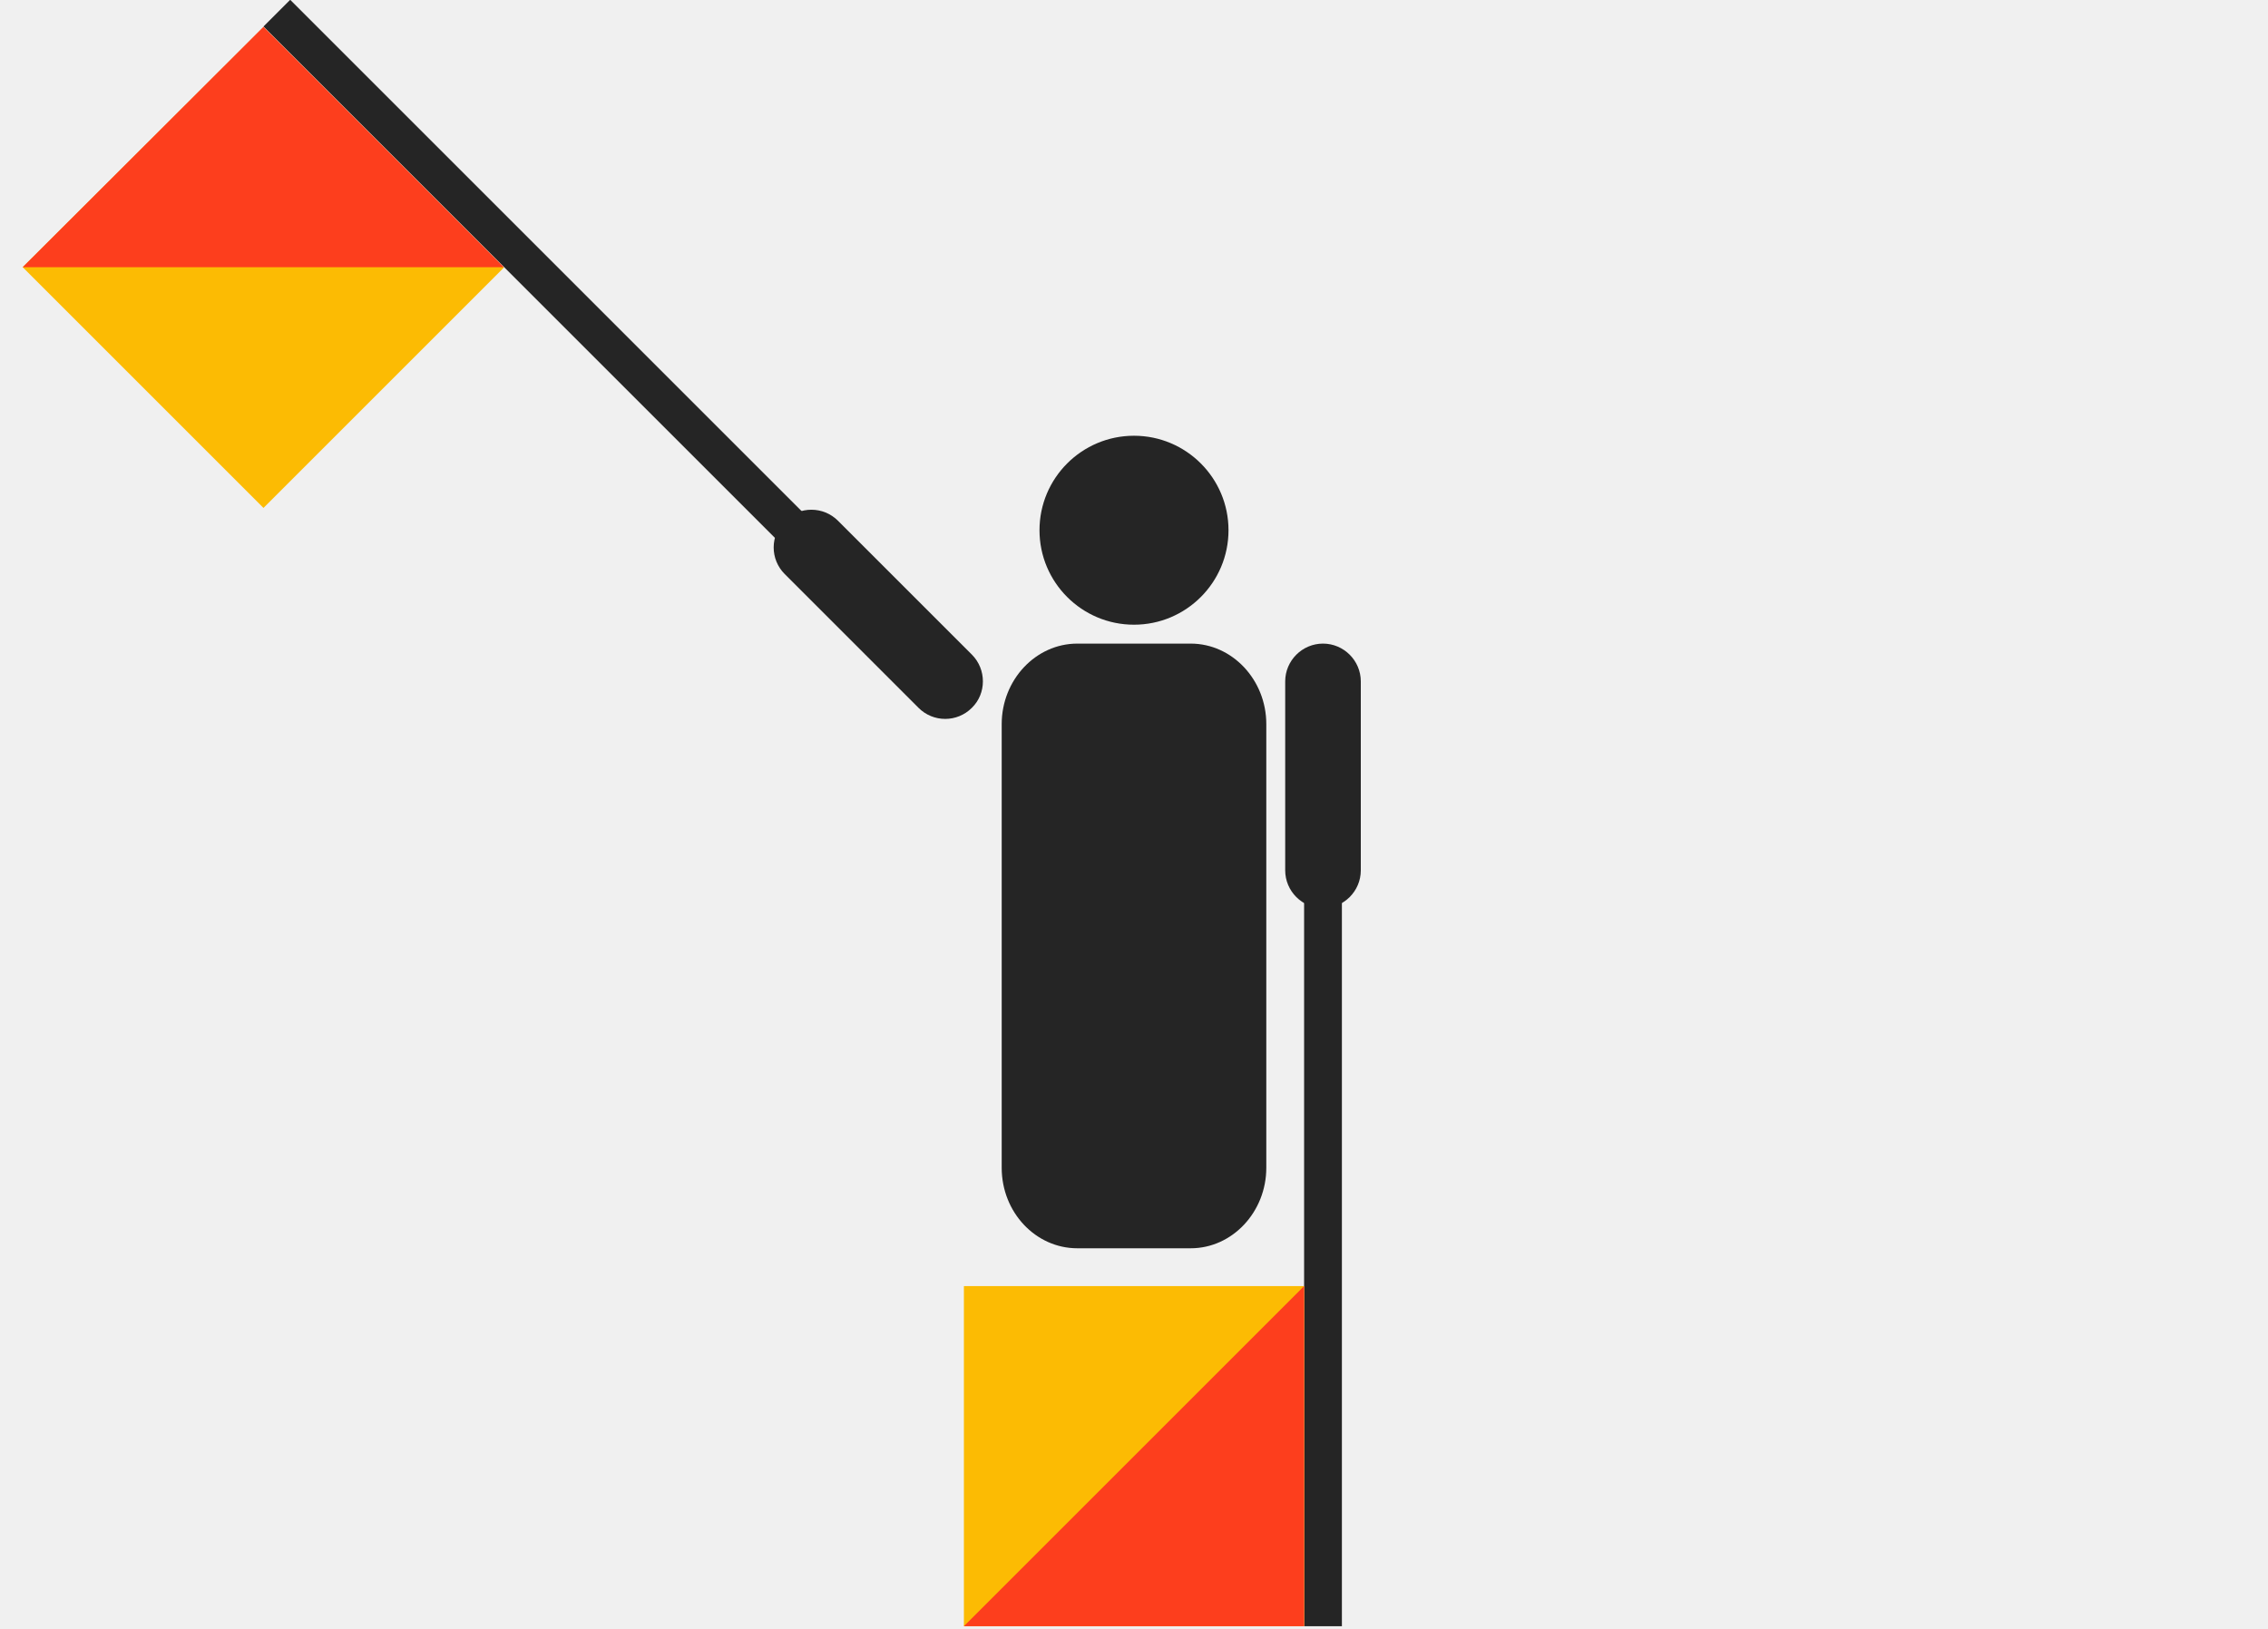
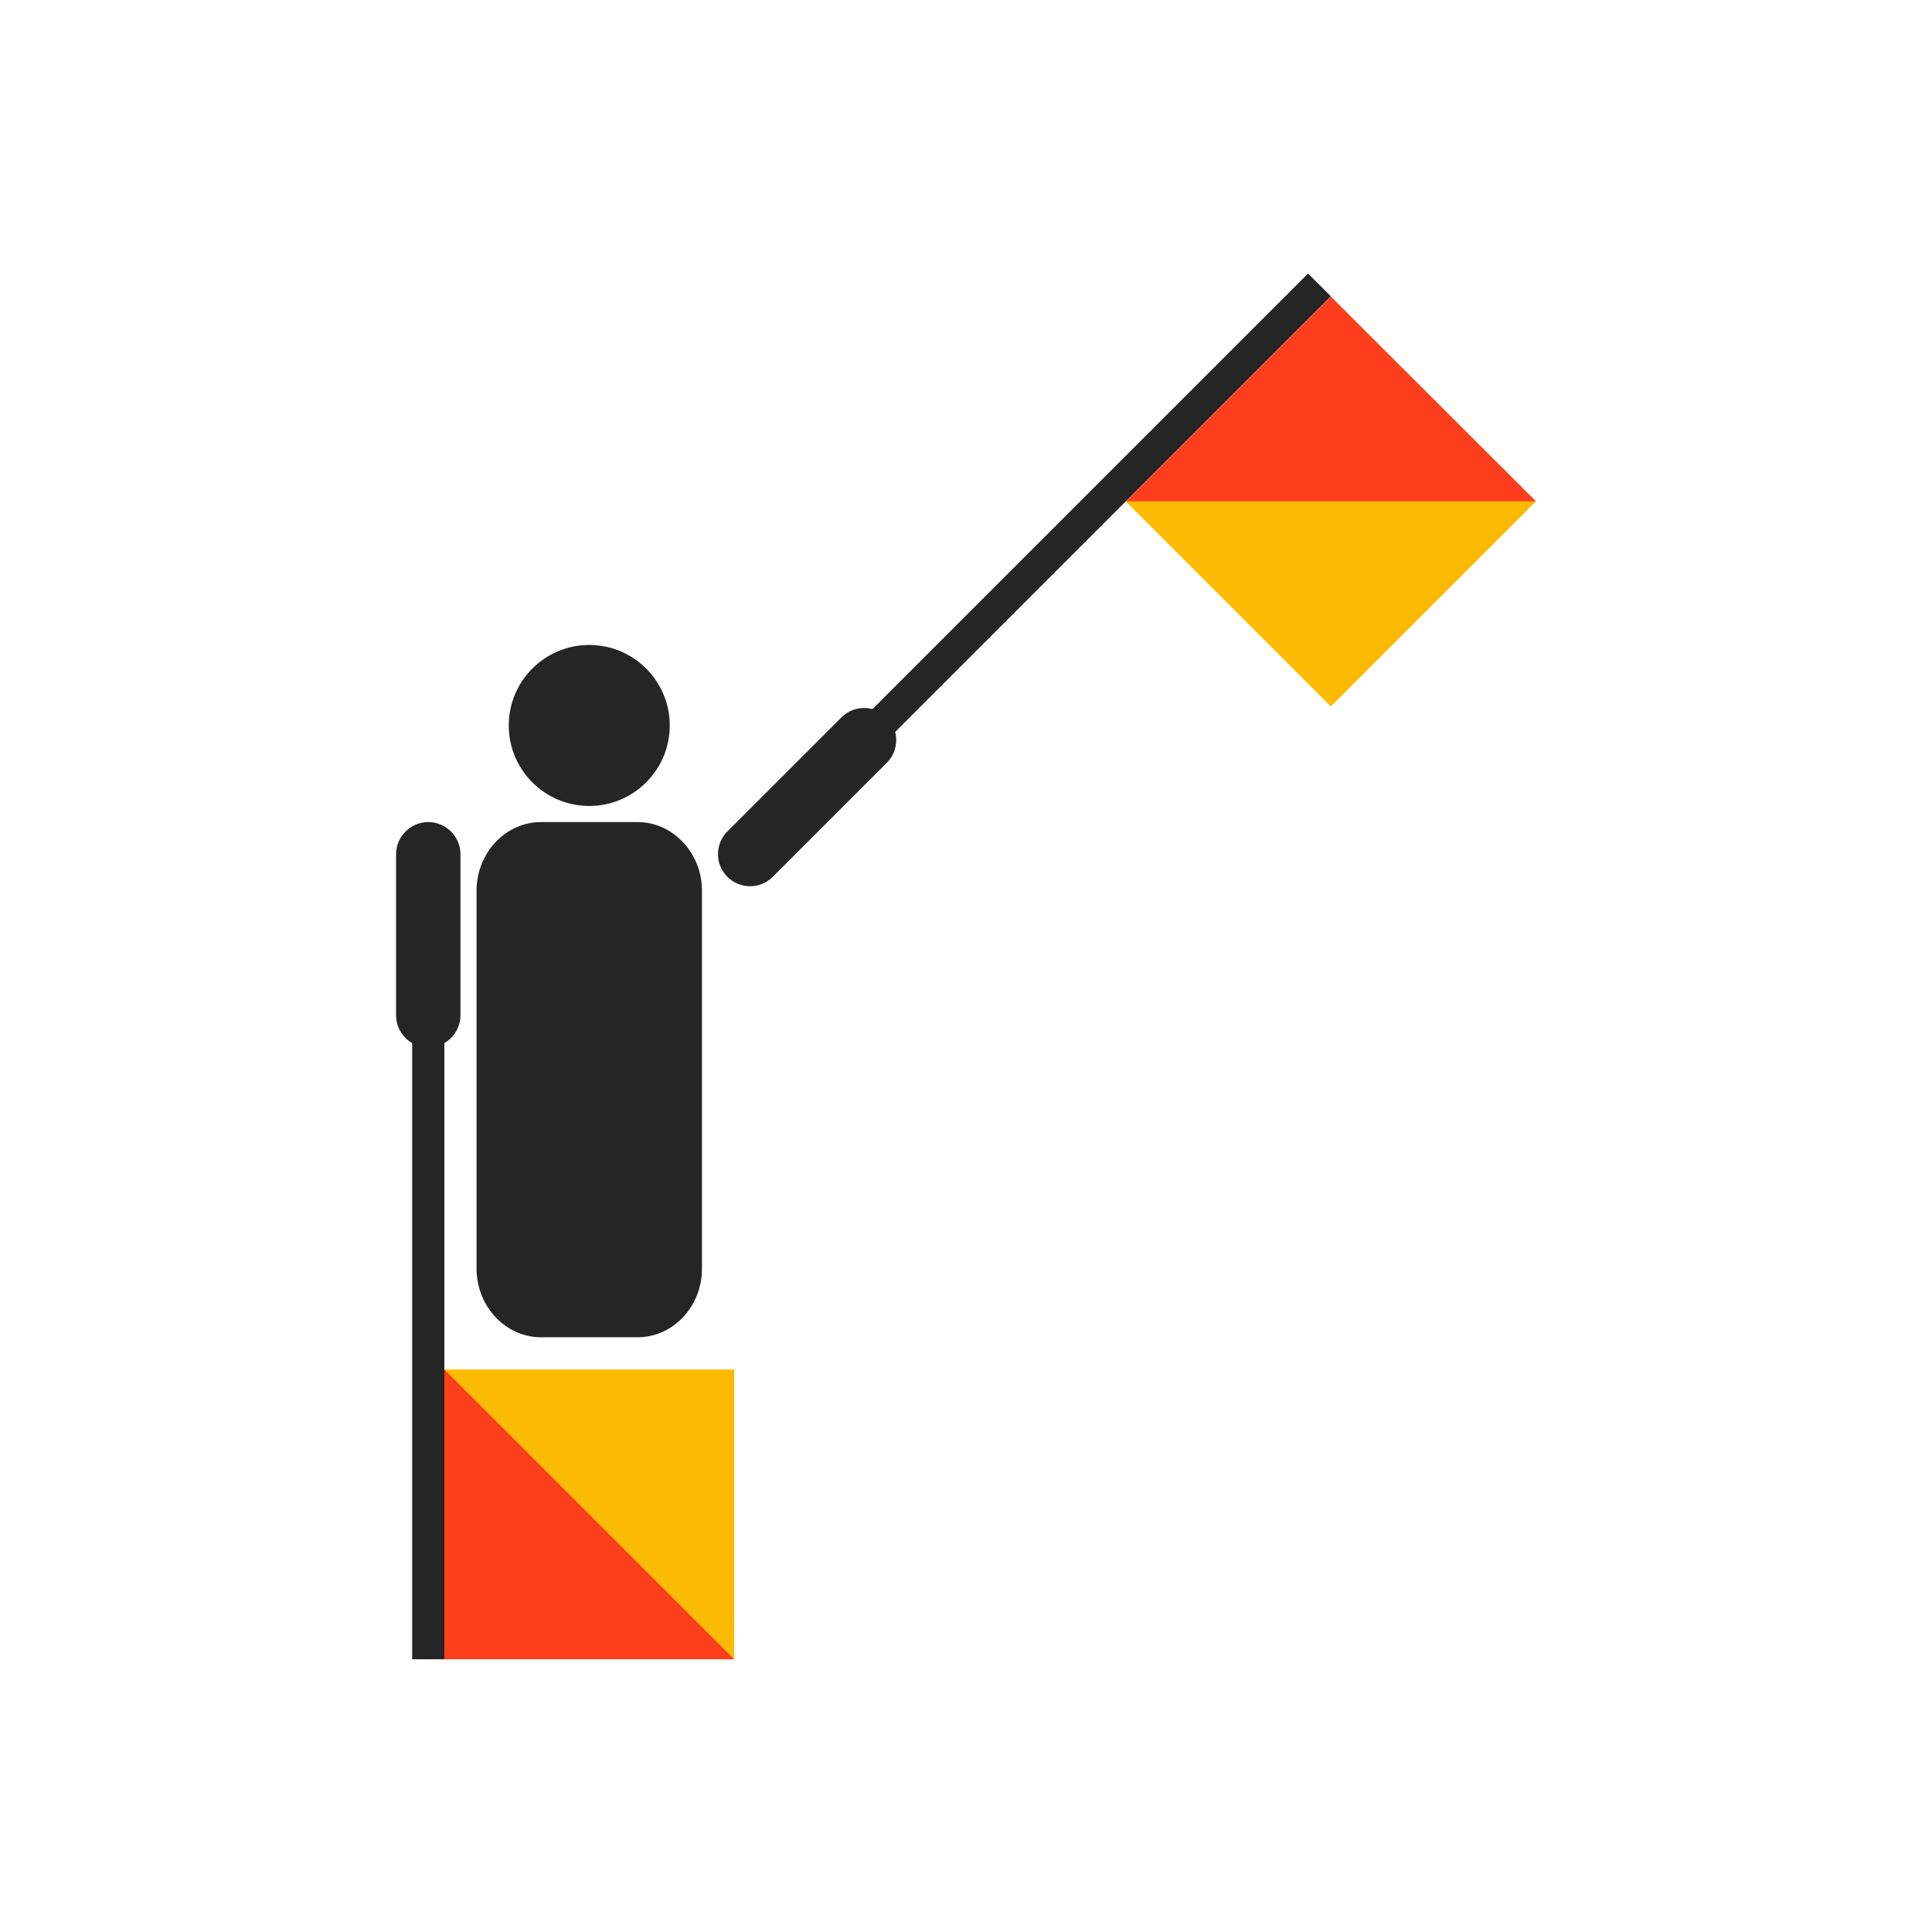
- <svg xmlns="http://www.w3.org/2000/svg" width="600" height="431" viewBox="0 0 600 431" fill="none">
-   <g clip-path="url(#clip0)">
-     <path fill-rule="evenodd" clip-rule="evenodd" d="M275 140.3C275 154.1 286.2 165.3 300 165.3C313.8 165.3 325 154.1 325 140.3C325 126.5 313.8 115.3 300 115.3C286.2 115.3 275 126.5 275 140.3Z" fill="#252525" />
-     <path fill-rule="evenodd" clip-rule="evenodd" d="M315 170.3H285C274 170.3 265 179.9 265 191.6V309C265 320.8 274 330.3 285 330.3H315C326 330.3 335 320.7 335 309V191.6C335 179.9 326 170.3 315 170.3Z" fill="#252525" />
-     <path fill-rule="evenodd" clip-rule="evenodd" d="M257.1 173.2L221.7 137.8C217.8 133.9 211.5 133.9 207.6 137.8C203.7 141.7 203.7 148 207.6 151.9L243 187.3C246.9 191.2 253.2 191.2 257.1 187.3C261 183.5 261 177.1 257.1 173.2Z" fill="#252525" />
-     <path d="M76.772 -0.053L218.192 141.367L211.121 148.438L69.701 7.018L76.772 -0.053Z" fill="#252525" />
-     <path fill-rule="evenodd" clip-rule="evenodd" d="M69.701 134.4L133.301 70.8L69.701 7.2L6.001 70.7L69.701 134.4Z" fill="#FCBB03" />
-     <path fill-rule="evenodd" clip-rule="evenodd" d="M133.301 70.7L69.701 7.1L6.001 70.7H133.301Z" fill="#FD3E1D" />
-     <path fill-rule="evenodd" clip-rule="evenodd" d="M340 180.3V230.3C340 235.8 344.5 240.3 350 240.3C355.5 240.3 360 235.8 360 230.3V180.3C360 174.8 355.5 170.3 350 170.3C344.5 170.3 340 174.8 340 180.3Z" fill="#252525" />
-     <path d="M345 230.3H355V430.3H345V230.3Z" fill="#252525" />
-     <path fill-rule="evenodd" clip-rule="evenodd" d="M255 340.3V430.3H345V340.3H255Z" fill="#FCBB03" />
-     <path fill-rule="evenodd" clip-rule="evenodd" d="M255 430.3H345V340.3L255 430.3Z" fill="#FD3E1D" />
-   </g>
-   <defs>
-     <clipPath id="clip0">
-       <rect width="600" height="430.3" transform="matrix(-1 0 0 1 600 0)" fill="white" />
-     </clipPath>
-   </defs>
+ <svg xmlns="http://www.w3.org/2000/svg" width="600" height="600" viewBox="0 0 600 600" fill="none">
+   <rect width="600" height="600" fill="white" />
+   <path fill-rule="evenodd" clip-rule="evenodd" d="M208 225.3C208 239.1 196.8 250.3 183 250.3C169.2 250.3 158 239.1 158 225.3C158 211.5 169.2 200.3 183 200.3C196.8 200.3 208 211.5 208 225.3Z" fill="#252525" />
+   <path fill-rule="evenodd" clip-rule="evenodd" d="M168 255.3H198C209 255.3 218 264.9 218 276.6V394C218 405.8 209 415.3 198 415.3H168C157 415.3 148 405.7 148 394V276.6C148 264.9 157 255.3 168 255.3Z" fill="#252525" />
+   <path fill-rule="evenodd" clip-rule="evenodd" d="M225.9 258.2L261.3 222.8C265.2 218.9 271.5 218.9 275.4 222.8C279.3 226.7 279.3 233 275.4 236.9L240 272.3C236.1 276.2 229.8 276.2 225.9 272.3C222 268.5 222 262.1 225.9 258.2Z" fill="#252525" />
+   <path d="M406.228 84.947L264.808 226.367L271.879 233.438L413.299 92.018L406.228 84.947Z" fill="#252525" />
+   <path fill-rule="evenodd" clip-rule="evenodd" d="M413.299 219.4L349.699 155.8L413.299 92.2L476.999 155.7L413.299 219.4Z" fill="#FCBB03" />
+   <path fill-rule="evenodd" clip-rule="evenodd" d="M349.699 155.7L413.299 92.1L476.999 155.7H349.699Z" fill="#FD3E1D" />
+   <path fill-rule="evenodd" clip-rule="evenodd" d="M143 265.3V315.3C143 320.8 138.5 325.3 133 325.3C127.5 325.3 123 320.8 123 315.3V265.3C123 259.8 127.5 255.3 133 255.3C138.5 255.3 143 259.8 143 265.3Z" fill="#252525" />
+   <path d="M138 315.3H128V515.3H138V315.3Z" fill="#252525" />
+   <path fill-rule="evenodd" clip-rule="evenodd" d="M228 425.3V515.3H138V425.3H228Z" fill="#FCBB03" />
+   <path fill-rule="evenodd" clip-rule="evenodd" d="M228 515.3H138V425.3L228 515.3Z" fill="#FD3E1D" />
</svg>
